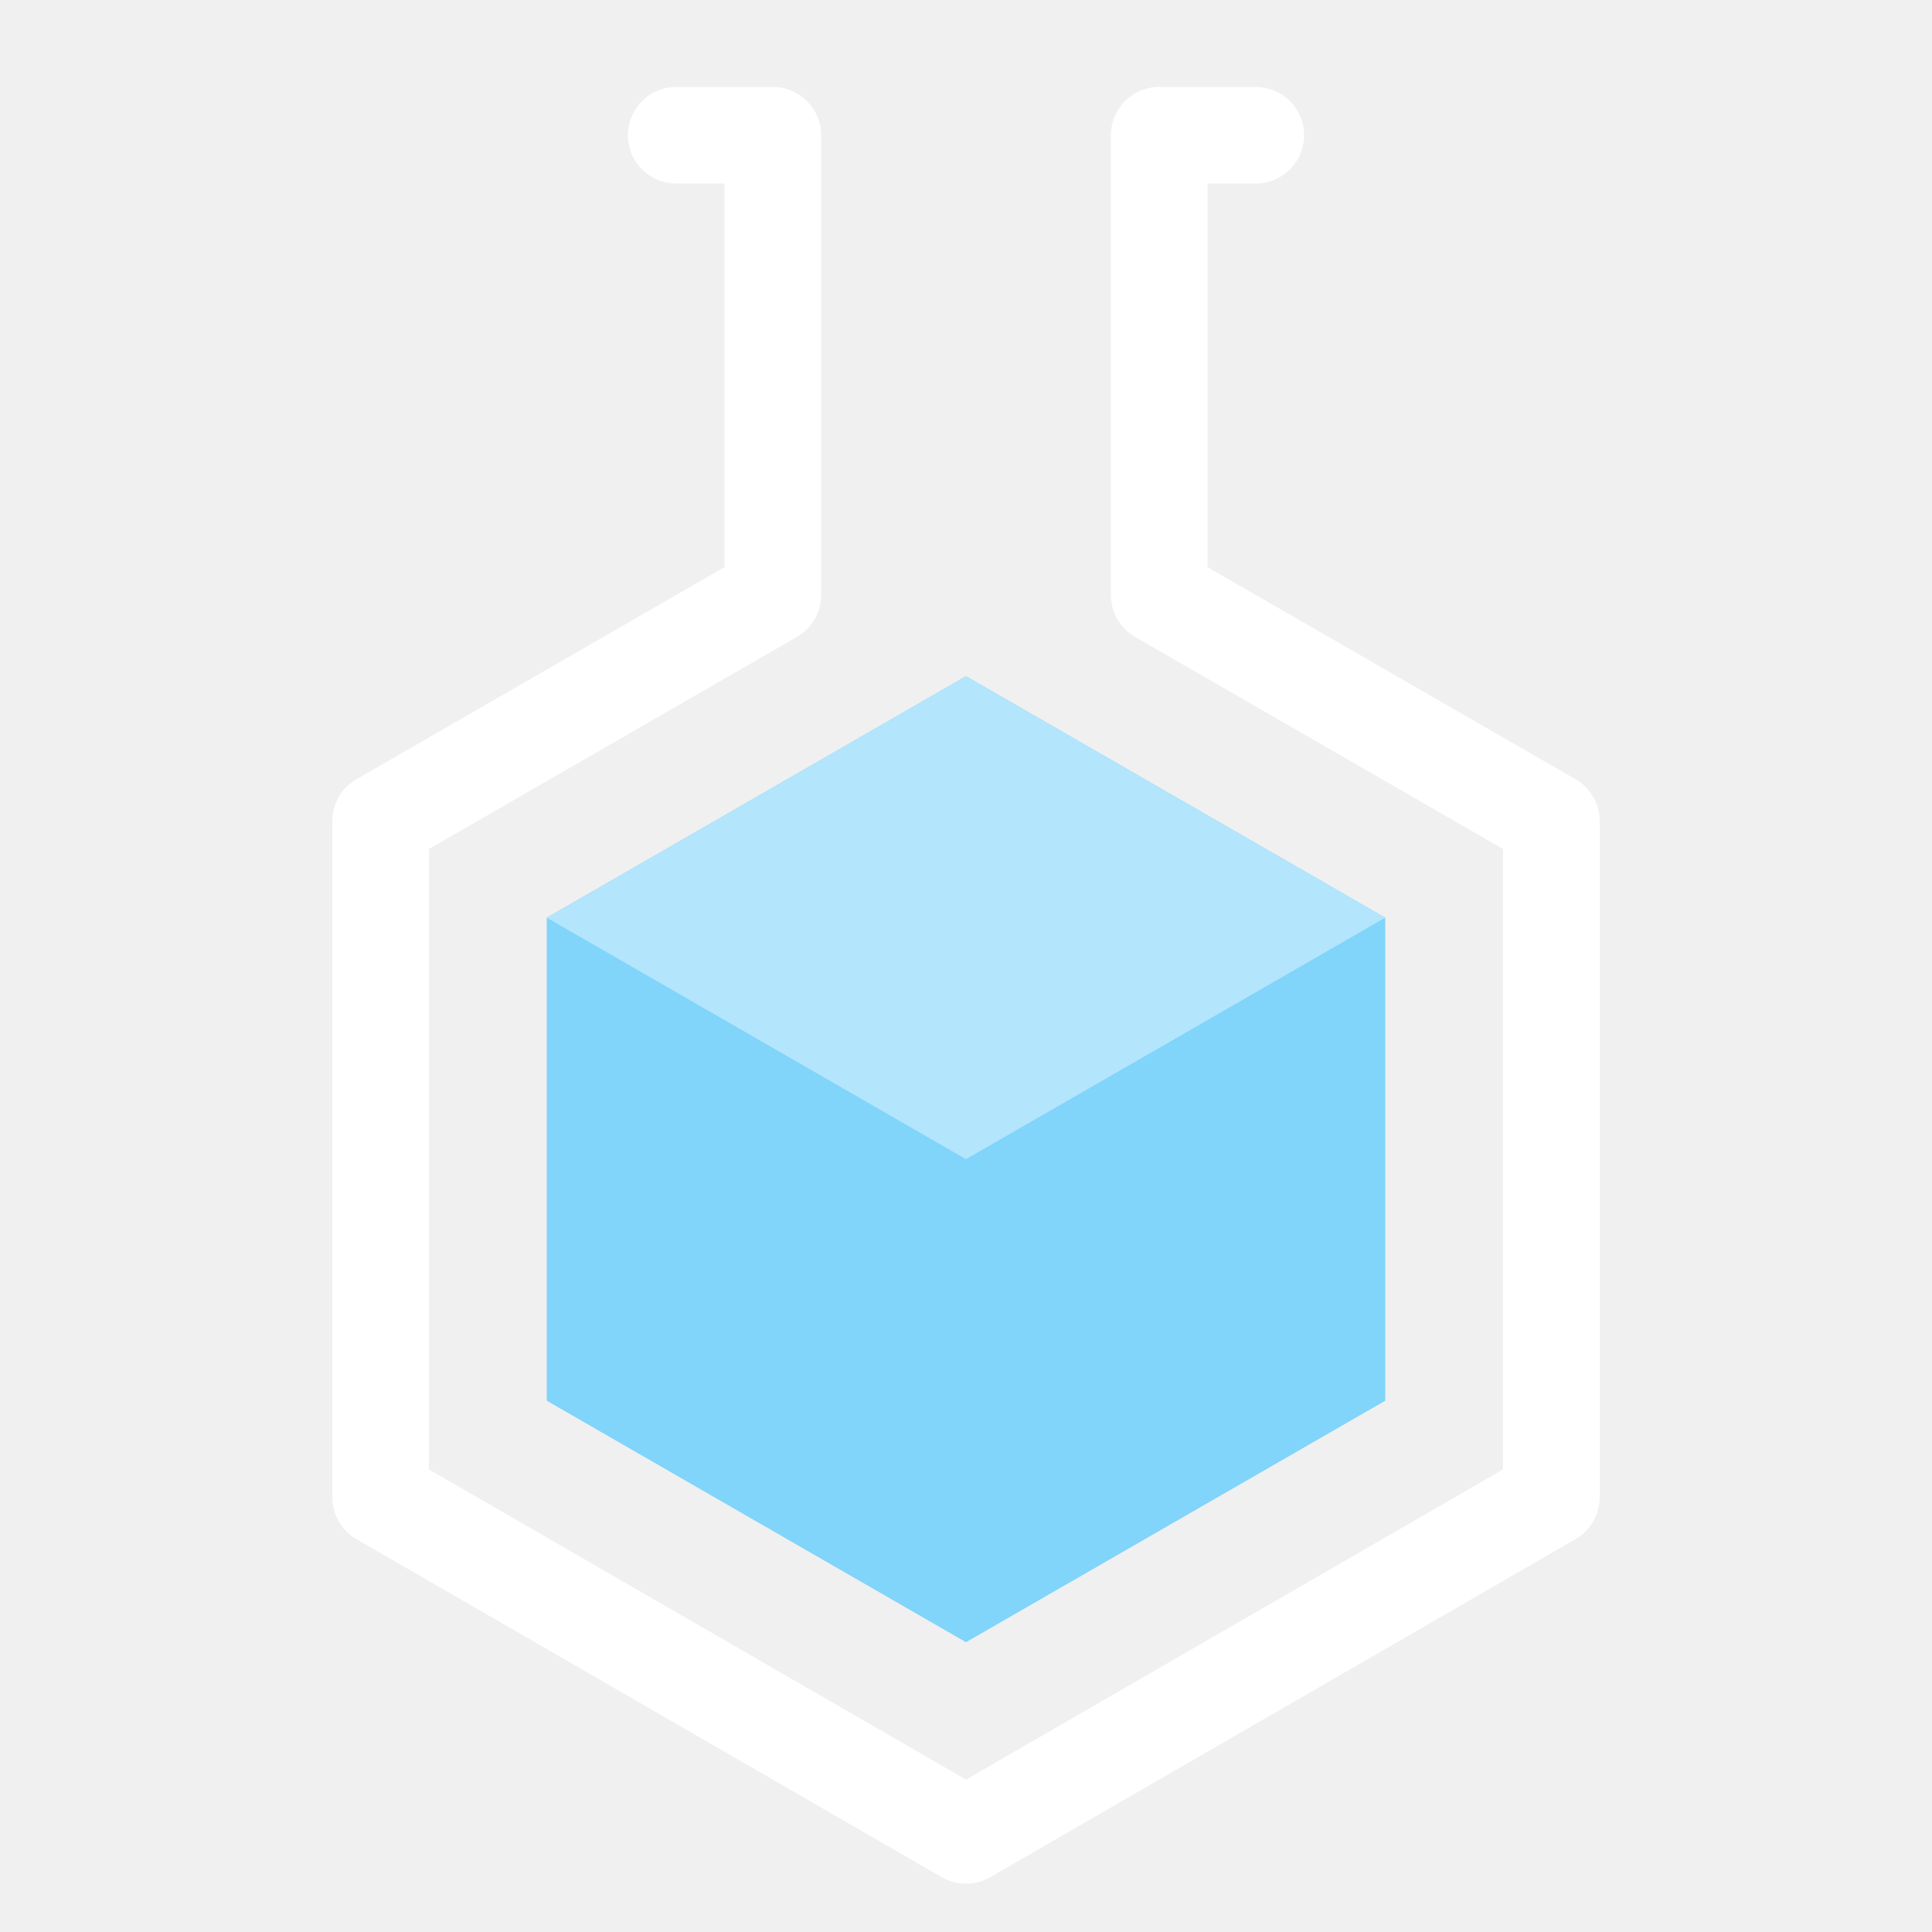
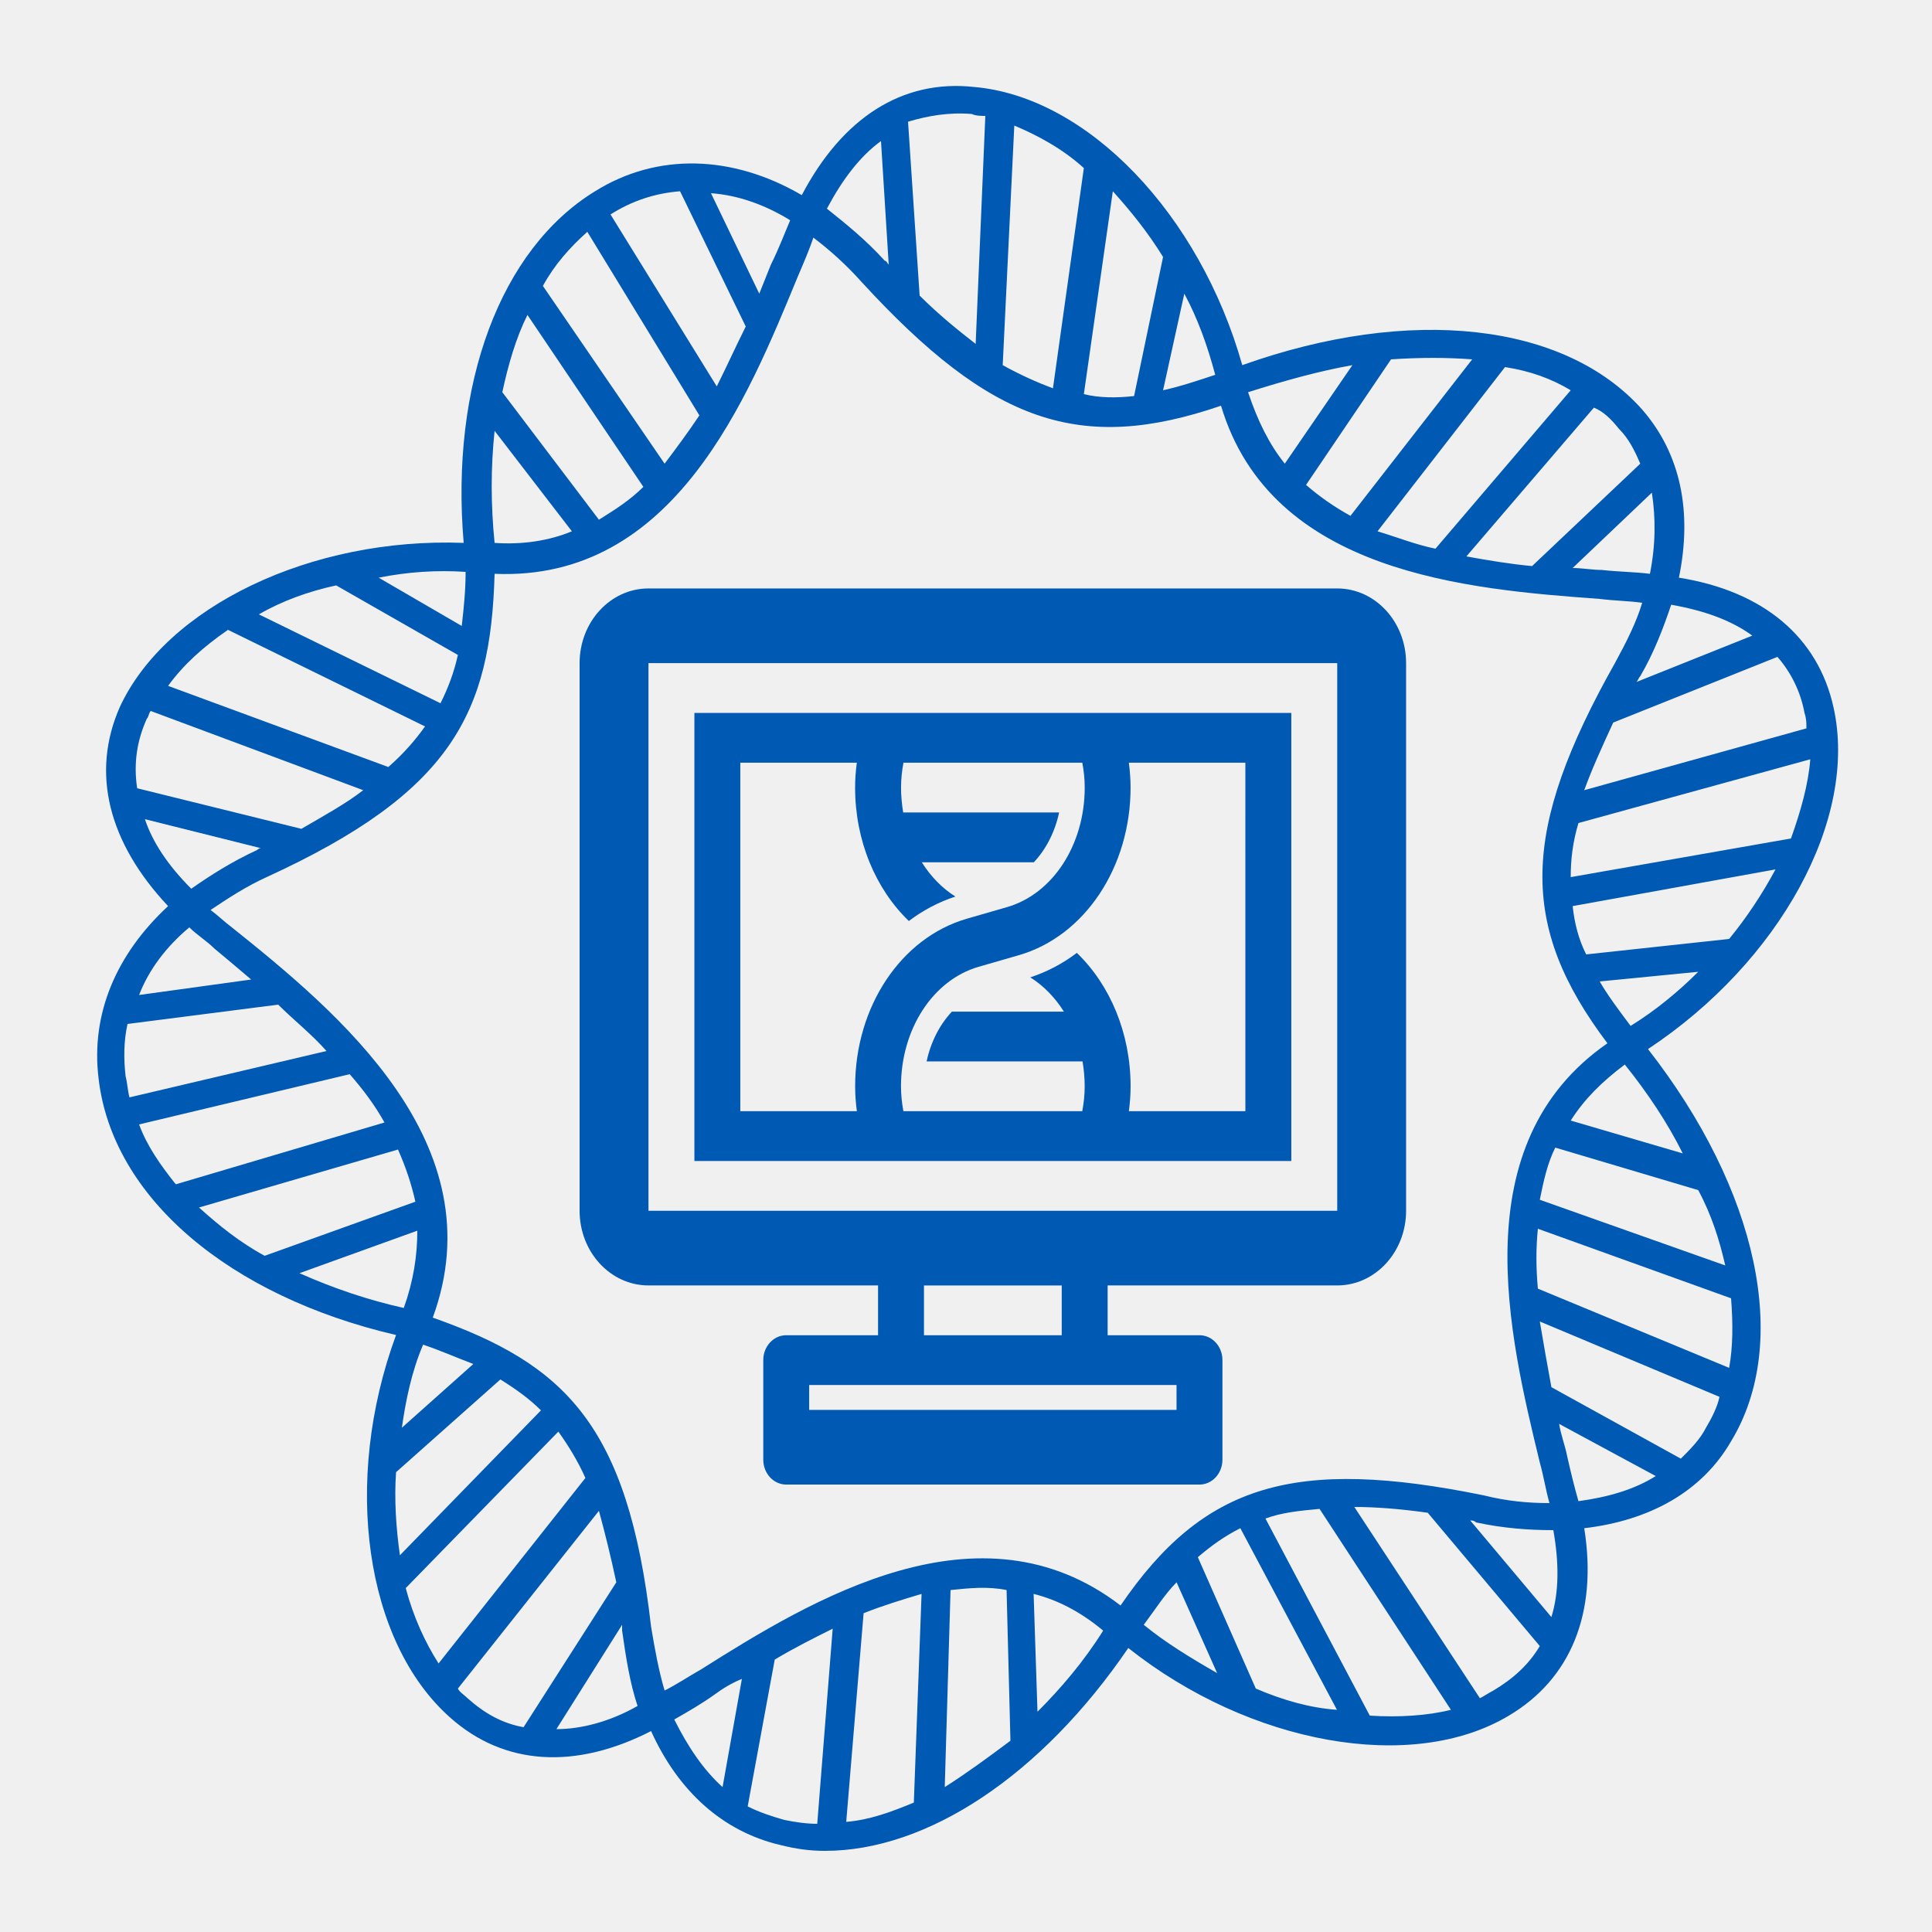
- <svg xmlns="http://www.w3.org/2000/svg" viewBox="-50 -50 100 100" style="overflow: visible">
-   <style>
-   circle {
-     animation: float 2s ease-out forwards infinite,
-     fade 2s ease-out forwards infinite;
-   }
-   circle:nth-of-type(1) {
-     animation-delay: 0.1s;
-   }
-   circle:nth-of-type(2) {
-     animation-delay: 0.4s;
-   }
-   circle:nth-of-type(3) {
-     animation-delay: 1.1s;
-   }
-   @keyframes float {
-     50% {
-       transform: translateY(0);
-     }
-     100% {
-       transform: translateY(-45px);
-     }
-   }
-   @keyframes fade {
-     75% {
-       opacity: 1;
-     }
-     100% {
-       opacity: 0;
-     }
-   }
-   </style>
-   <circle fill="#b3e5fc" cx="0" cy="0" r="3" />
-   <circle fill="#b3e5fc" cx="0" cy="0" r="3" />
-   <circle fill="#b3e5fc" cx="0" cy="0" r="3" />
-   <path fill="#81d4fa" d="       M 0.0 -15.0       L -21.7 -2.5       L -21.7 22.5       L -0.0 35.0       L 21.7 22.5       L 21.7 -2.5       z     " />
-   <path fill="#b3e5fc" d="       M 0.0 -15.0       L -21.7 -2.5       L 0 10       L 21.7 -2.5       z     " />
-   <path fill="none" stroke="#ffffff" stroke-width="5" stroke-linecap="round" stroke-linejoin="round" d="       M -15 -43       L -10 -43       L -10 -19.2       L -30.3 -7.5       L -30.3 27.5       L -0 45       L 30.3 27.5       L 30.3 -7.5       L 10 -19.2       L 10 -43       L 15 -43     " />
+ <svg xmlns="http://www.w3.org/2000/svg" id="svg3883" xml:space="preserve" style="enable-background:new 0 0 100 100;" viewBox="0 0 100 100" y="0px" x="0px" version="1.1" fill="#0059B3" width="100px" height="100px">
+   <defs id="defs3887" />
+   <path id="path3881" d="M94.9,36.6c-0.8-3.6-3.6-6-8-6.7c0.7-3.4,0.1-6.4-1.9-8.7C81,16.7,73,15.8,64.3,18.9c-2.2-7.8-8-13.9-13.9-14.4  c-3.7-0.4-6.8,1.6-8.9,5.6c-3.6-2.1-7.5-2.2-10.7-0.2c-4.9,3-7.5,10-6.8,18.2c-7.9-0.3-15.4,3.3-17.8,8.5C4.7,40,5.6,43.6,8.7,46.9  c-2.7,2.5-4,5.6-3.6,8.9c0.7,6.2,6.8,11.3,15.4,13.3c-2.8,7.6-1.6,15.9,2.8,19.8c2.8,2.5,6.5,2.7,10.4,0.7c1.4,3.1,3.7,5.2,6.7,5.9  c0.8,0.2,1.5,0.3,2.3,0.3c5.3,0,11.2-3.9,15.7-10.5c6.3,5,14.7,6.5,19.7,3.5c3.2-1.9,4.6-5.3,3.9-9.7c3.4-0.4,6.1-1.9,7.6-4.5  c3.1-5.1,1.4-13-4.3-20.3C92.1,49.8,96.2,42.4,94.9,36.6z M84.4,53.1c-0.6-0.8-1.2-1.6-1.6-2.3l5.1-0.5  C86.9,51.3,85.7,52.3,84.4,53.1z M89.5,48.6l-7.4,0.8c-0.4-0.8-0.6-1.6-0.7-2.5L91.9,45C91.2,46.3,90.4,47.5,89.5,48.6z M92.7,43.4  l-11.4,2c0-0.9,0.1-1.8,0.4-2.8l12-3.3C93.6,40.6,93.2,42,92.7,43.4z M93.4,36.9c0.1,0.3,0.1,0.5,0.1,0.8l-11.5,3.2  c0.4-1.1,0.9-2.2,1.5-3.5L92,34C92.7,34.8,93.2,35.8,93.4,36.9z M90.7,32.9l-6,2.4c0.1-0.1,0.1-0.2,0.2-0.3c0.7-1.2,1.2-2.5,1.6-3.7  C88.2,31.6,89.6,32.1,90.7,32.9z M85.4,29.7c-0.8-0.1-1.6-0.1-2.5-0.2c-0.5,0-1-0.1-1.5-0.1l4.1-3.9C85.7,26.8,85.7,28.2,85.4,29.7z   M83.8,22.2c0.5,0.5,0.8,1.1,1.1,1.8l-5.6,5.3c-1.1-0.1-2.3-0.3-3.4-0.5l6.6-7.7C83,21.3,83.4,21.7,83.8,22.2z M81.3,20.2l-7,8.2  c-1-0.2-2-0.6-3-0.9l6.6-8.5C79.2,19.2,80.3,19.6,81.3,20.2z M76.2,18.6l-6.3,8.1c-0.9-0.5-1.6-1-2.3-1.6l4.4-6.5  C73.5,18.5,74.9,18.5,76.2,18.6z M70,18.9L66.5,24c-0.8-1-1.4-2.2-1.9-3.7C66.5,19.7,68.3,19.2,70,18.9z M61.3,15.2  c0.7,1.3,1.2,2.7,1.6,4.2c-0.9,0.3-1.8,0.6-2.7,0.8L61.3,15.2z M60.2,13.3l-1.5,7.2c-0.9,0.1-1.8,0.1-2.6-0.1l1.5-10.5  C58.5,10.9,59.4,12,60.2,13.3z M52.5,6.5c1.2,0.5,2.5,1.2,3.6,2.2l-1.6,11.4c-0.8-0.3-1.7-0.7-2.6-1.2L52.5,6.5z M50.3,5.9  C50.5,6,50.8,6,51,6l-0.5,11.8c-0.9-0.7-1.9-1.5-2.9-2.5l-0.6-9C48,6,49.1,5.8,50.3,5.9z M45.6,7.3l0.4,6.4  c-0.1-0.1-0.1-0.2-0.2-0.2c-1-1.1-2-1.9-3-2.7C43.6,9.3,44.5,8.1,45.6,7.3z M40.9,11.4c-0.3,0.7-0.6,1.5-1,2.3  c-0.2,0.5-0.4,1-0.6,1.5l-2.5-5.2C38.2,10.1,39.6,10.6,40.9,11.4z M31.6,11.1c1.1-0.7,2.3-1.1,3.6-1.2l3.4,7c-0.5,1-1,2.1-1.5,3.1  L31.6,11.1C31.6,11.1,31.6,11.1,31.6,11.1z M30.4,12l5.8,9.5c-0.6,0.9-1.2,1.7-1.8,2.5l-6.3-9.2C28.7,13.7,29.5,12.8,30.4,12z   M27.3,16.3l6,8.9c-0.7,0.7-1.5,1.2-2.3,1.7L26,20.3C26.3,18.9,26.7,17.5,27.3,16.3z M25.6,22.3l4,5.2c-1.2,0.5-2.6,0.7-4,0.6  C25.4,26.1,25.4,24.2,25.6,22.3z M24.1,29.6c0,1-0.1,1.9-0.2,2.8l-4.3-2.5C21.1,29.6,22.6,29.5,24.1,29.6z M17.4,30.3l6.3,3.6  c-0.2,0.9-0.5,1.7-0.9,2.5l-9.4-4.6C14.6,31.1,16,30.6,17.4,30.3z M11.8,32.6l10.2,5c-0.5,0.7-1.1,1.4-1.9,2.1L8.7,35.5  C9.5,34.4,10.5,33.5,11.8,32.6z M7.6,37.2c0.1-0.1,0.1-0.3,0.2-0.4l11,4.1c-0.9,0.7-2,1.3-3.2,2l-8.5-2.1  C6.9,39.5,7.1,38.3,7.6,37.2z M7.5,42.4l6,1.5c-0.1,0-0.2,0.1-0.2,0.1c-1.3,0.6-2.4,1.3-3.4,2C8.7,44.8,7.9,43.6,7.5,42.4z M9.8,48  c0.4,0.4,0.9,0.7,1.3,1.1c0.6,0.5,1.2,1,1.9,1.6l-5.8,0.8C7.7,50.2,8.6,49,9.8,48z M6.5,55.7c-0.1-0.9-0.1-1.8,0.1-2.7l7.8-1  c0.8,0.8,1.7,1.5,2.5,2.4L6.7,56.8C6.6,56.4,6.6,56.1,6.5,55.7z M7.2,58.2l10.9-2.6c0.7,0.8,1.3,1.6,1.8,2.5L9.1,61.3  C8.3,60.3,7.6,59.3,7.2,58.2z M10.3,62.5l10.3-3c0.4,0.9,0.7,1.8,0.9,2.7L13.7,65l0,0C12.4,64.3,11.3,63.4,10.3,62.5z M15.5,65.9  l6.1-2.2c0,1.3-0.2,2.6-0.7,4C19.1,67.3,17.3,66.7,15.5,65.9z M21.9,69.6c0.9,0.3,1.8,0.7,2.6,1l-3.7,3.3C21,72.5,21.3,71,21.9,69.6  z M20.5,76.2l5.4-4.8c0.8,0.5,1.5,1,2.1,1.6l-7.3,7.5C20.5,79.1,20.4,77.6,20.5,76.2z M22.7,86.1c-0.7-1.1-1.3-2.4-1.7-3.9l7.9-8.1  c0.5,0.7,1,1.5,1.4,2.4L22.7,86.1z M27.1,89.4c-1.1-0.2-2-0.7-2.9-1.5c-0.2-0.2-0.4-0.3-0.5-0.5l7.3-9.2c0.3,1.1,0.6,2.3,0.9,3.7  L27.1,89.4z M28.8,89.5l3.4-5.4c0,0.1,0,0.2,0,0.3c0.2,1.4,0.4,2.7,0.8,3.9C31.6,89.1,30.1,89.5,28.8,89.5z M37.4,92.5  c-1-0.9-1.8-2.1-2.5-3.5c0.7-0.4,1.4-0.8,2.1-1.3c0.4-0.3,0.9-0.6,1.4-0.8L37.4,92.5z M42.3,94.4c-0.6,0-1.2-0.1-1.7-0.2  c-0.7-0.2-1.3-0.4-1.9-0.7l1.4-7.6c1-0.6,2-1.1,3-1.6L42.3,94.4z M47.3,93.3c-1.2,0.5-2.3,0.9-3.5,1l0.9-10.8c1-0.4,2-0.7,3-1  L47.3,93.3z M48.9,92.5l0.3-10.2c1-0.1,1.9-0.2,2.9,0l0.2,7.8C51.1,91,50,91.8,48.9,92.5z M53.7,88.6l-0.2-6.1  c1.2,0.3,2.4,0.9,3.6,1.9C56.1,86,54.9,87.4,53.7,88.6z M58,83.1c-7.3-5.6-16-0.3-21.7,3.3c-0.7,0.4-1.3,0.8-1.9,1.1  c-0.3-1-0.5-2.1-0.7-3.3c-1.2-10.5-4.5-13.6-11.3-16c3.3-9-4.9-15.8-10.4-20.2c-0.4-0.3-0.7-0.6-1.1-0.9c0.9-0.6,1.8-1.2,2.9-1.7  c9.6-4.4,11.6-8.5,11.8-15.7c9.3,0.4,13.1-9.1,15.7-15.4c0.3-0.7,0.6-1.4,0.8-2c0.8,0.6,1.7,1.4,2.5,2.3c6.7,7.3,11.3,8.9,18.6,6.4  C65.8,29.7,76,30.5,82.8,31c0.8,0.1,1.5,0.1,2.2,0.2c-0.3,1-0.8,2-1.4,3.1c-4.9,8.7-5,13.6-0.4,19.7c-7.5,5.2-5.1,15.1-3.5,21.7  c0.2,0.7,0.3,1.4,0.5,2.1c-1.1,0-2.2-0.1-3.4-0.4C67,75.4,62.3,76.8,58,83.1z M59.2,84.1c0.6-0.8,1.1-1.6,1.7-2.2l2.1,4.7  C61.6,85.8,60.3,85,59.2,84.1z M65,87.4l-3-6.8c0.7-0.6,1.4-1.1,2.2-1.5l5,9.4C67.8,88.4,66.4,88,65,87.4z M70.9,88.8l-5.4-10.2  c0.8-0.3,1.7-0.4,2.8-0.5l6.8,10.4C73.9,88.8,72.4,88.9,70.9,88.8z M77.3,87.5c-0.2,0.1-0.5,0.3-0.7,0.4L70.1,78  c1.1,0,2.4,0.1,3.8,0.3l5.8,6.9C79.1,86.2,78.3,86.9,77.3,87.5z M80.3,83.7l-4.2-5c0.1,0,0.2,0,0.3,0.1c1.4,0.3,2.7,0.4,4,0.4  C80.7,80.9,80.7,82.4,80.3,83.7z M81.7,77.7c-0.2-0.7-0.4-1.5-0.6-2.4c-0.1-0.5-0.3-1-0.4-1.6l5,2.7C84.6,77.1,83.2,77.5,81.7,77.7z   M88.3,73.9C88,74.5,87.5,75,87,75.5l-6.7-3.7c-0.2-1.1-0.4-2.2-0.6-3.4l9.3,3.9C88.9,72.8,88.6,73.4,88.3,73.9z M89.5,70.8  l-9.9-4.1c-0.1-1.1-0.1-2.1,0-3.1l10,3.6C89.7,68.5,89.7,69.7,89.5,70.8z M89.3,65.5l-9.6-3.4c0.2-1,0.4-1.9,0.8-2.7l7.4,2.2  C88.6,62.9,89,64.2,89.3,65.5z M81.3,58c0.7-1.1,1.6-2,2.8-2.9c1.2,1.5,2.2,3,3,4.6L81.3,58z" />
+   <path style="stroke-width:0.495" id="path3763" d="M 69.215,30.458 H 33.565 C 31.596,30.458 30,32.188 30,34.323 V 62.669 c 0,2.135 1.596,3.865 3.565,3.865 h 11.883 v 2.577 h -4.753 c -0.656,0 -1.188,0.577 -1.188,1.288 v 5.154 c 0,0.712 0.532,1.288 1.188,1.288 h 21.39 c 0.656,0 1.188,-0.577 1.188,-1.288 v -5.154 c 0,-0.712 -0.532,-1.288 -1.188,-1.288 H 57.331 v -2.577 h 11.883 c 1.969,0 3.565,-1.731 3.565,-3.865 V 34.323 c 0,-2.135 -1.596,-3.865 -3.565,-3.865 z m -8.318,41.231 v 1.288 H 41.883 v -1.288 z m -13.072,-2.577 v -2.577 h 7.13 v 2.577 z M 69.215,62.669 H 33.565 V 34.323 h 35.65 z" />
+   <path style="stroke-width:0.495" id="path3765" d="M 66.838,36.9 H 35.942 V 60.093 H 66.838 Z M 38.318,57.516 V 39.477 h 6.031 c -0.057,0.425 -0.089,0.855 -0.089,1.288 0,2.753 1.064,5.253 2.782,6.907 0.728,-0.554 1.539,-0.98 2.409,-1.267 -0.689,-0.433 -1.279,-1.042 -1.739,-1.774 h 5.8 c 0.628,-0.669 1.092,-1.568 1.308,-2.577 h -8.071 c -0.07,-0.417 -0.111,-0.848 -0.111,-1.288 0,-0.436 0.045,-0.866 0.125,-1.288 h 9.257 c 0.08,0.422 0.125,0.852 0.125,1.288 0,2.957 -1.652,5.501 -4.017,6.185 l -2.085,0.602 c -3.404,0.984 -5.781,4.551 -5.781,8.675 0,0.433 0.033,0.863 0.089,1.288 z m 26.143,0 h -6.031 c 0.057,-0.425 0.089,-0.855 0.089,-1.288 0,-2.753 -1.064,-5.253 -2.782,-6.907 -0.728,0.554 -1.539,0.98 -2.409,1.267 0.689,0.433 1.279,1.042 1.739,1.774 H 49.269 c -0.628,0.669 -1.092,1.568 -1.308,2.577 h 8.071 c 0.07,0.417 0.111,0.848 0.111,1.288 0,0.436 -0.045,0.866 -0.125,1.288 h -9.258 c -0.079,-0.422 -0.125,-0.852 -0.125,-1.288 0,-2.957 1.652,-5.501 4.017,-6.185 l 2.085,-0.602 c 3.404,-0.984 5.781,-4.551 5.781,-8.675 0,-0.433 -0.033,-0.863 -0.089,-1.288 h 6.031 z" />
</svg>
